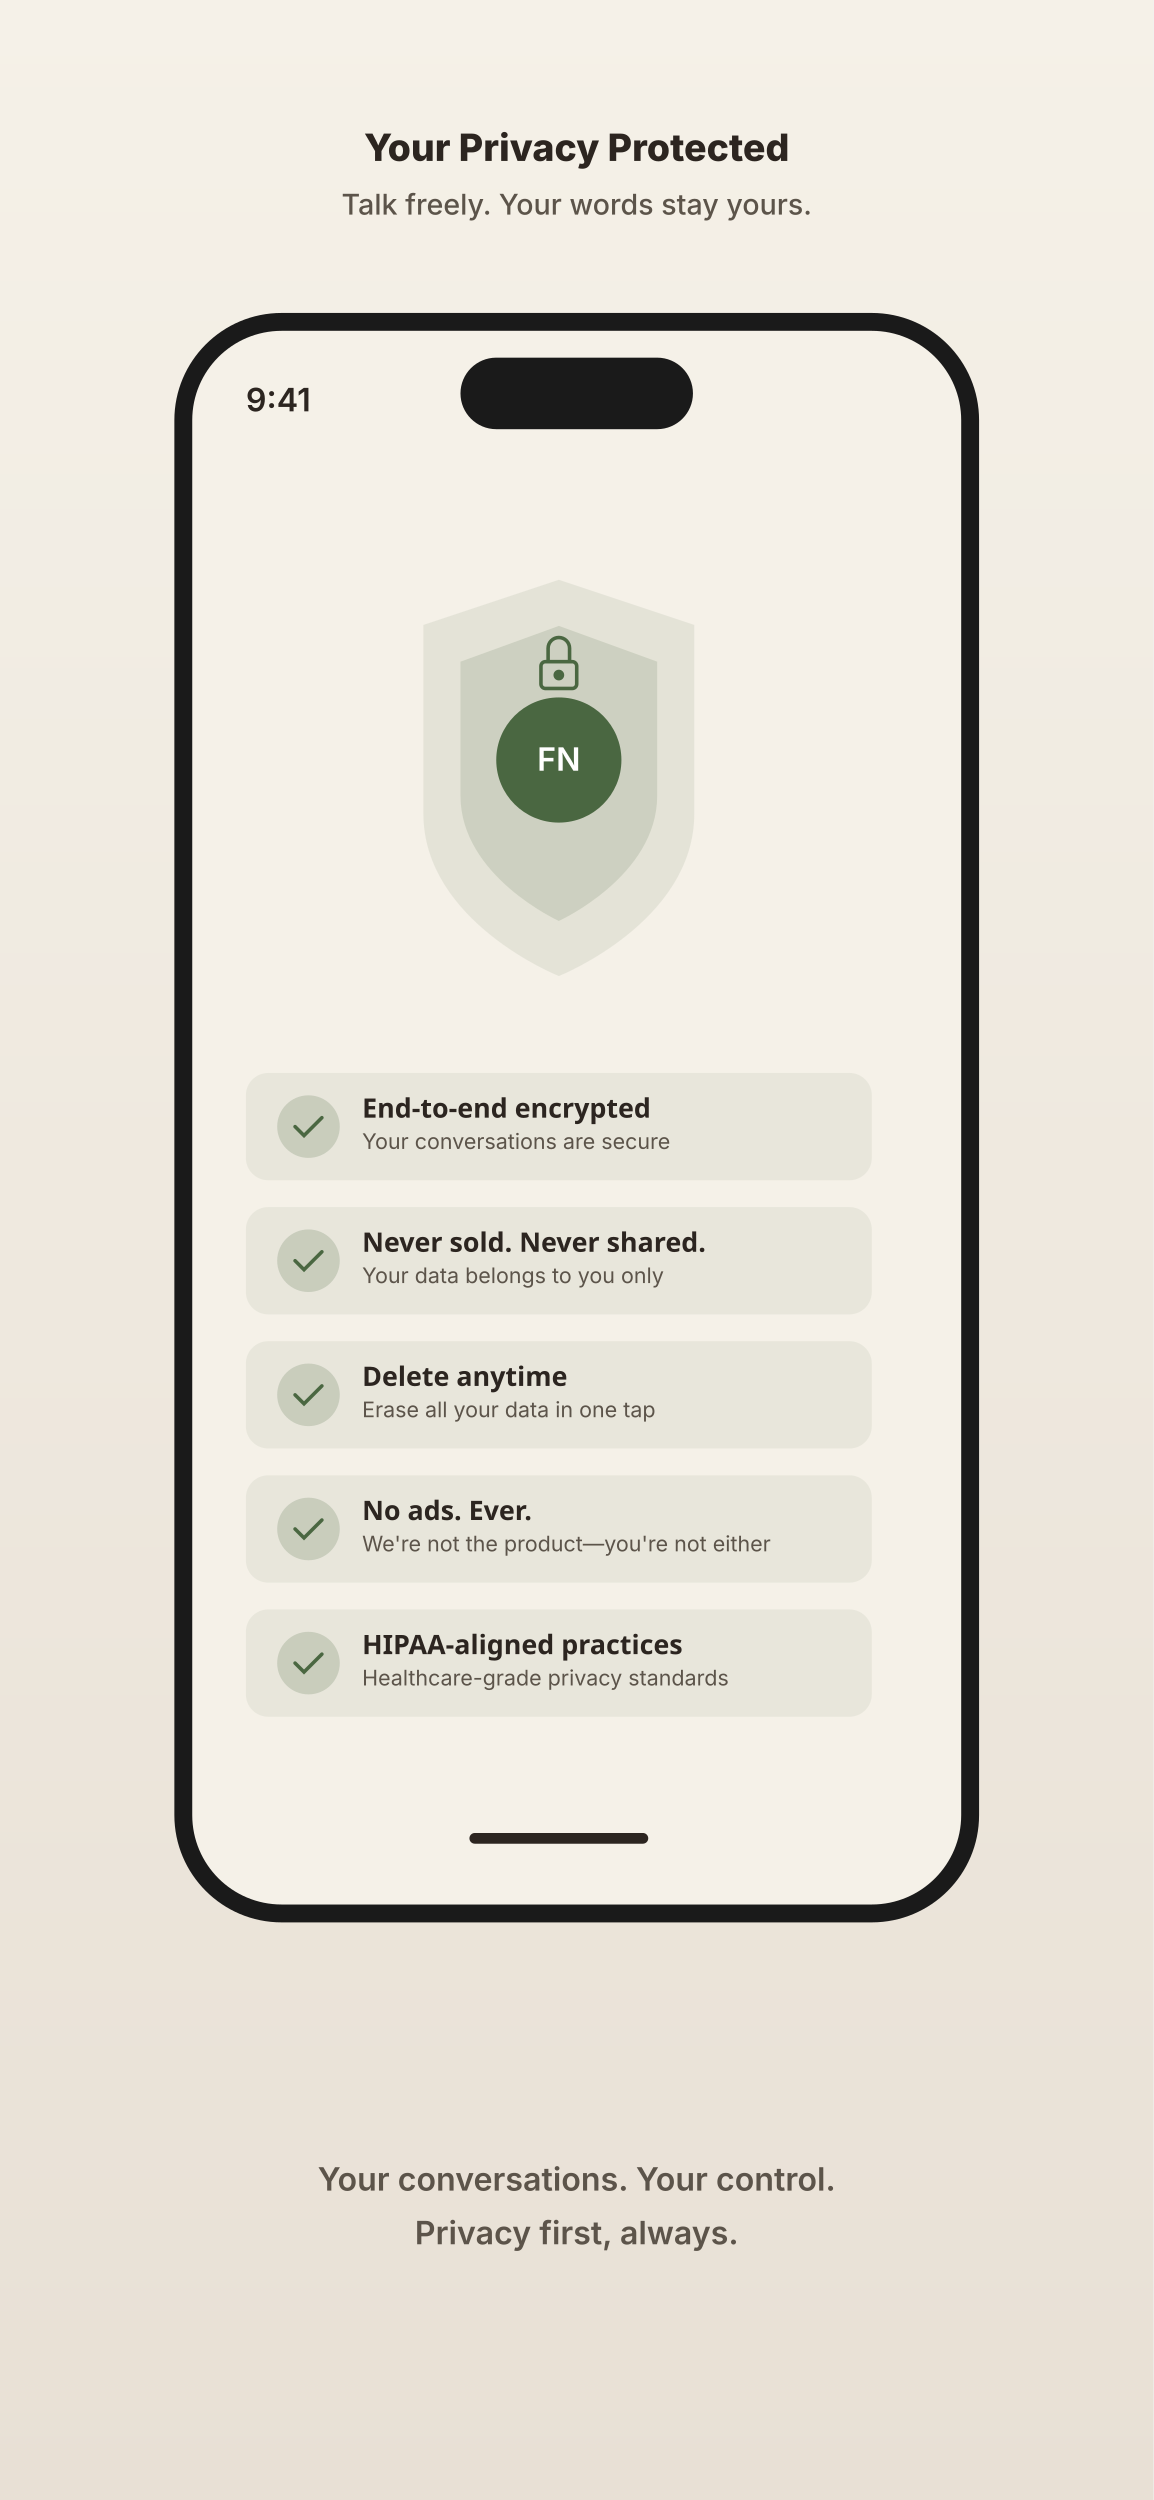
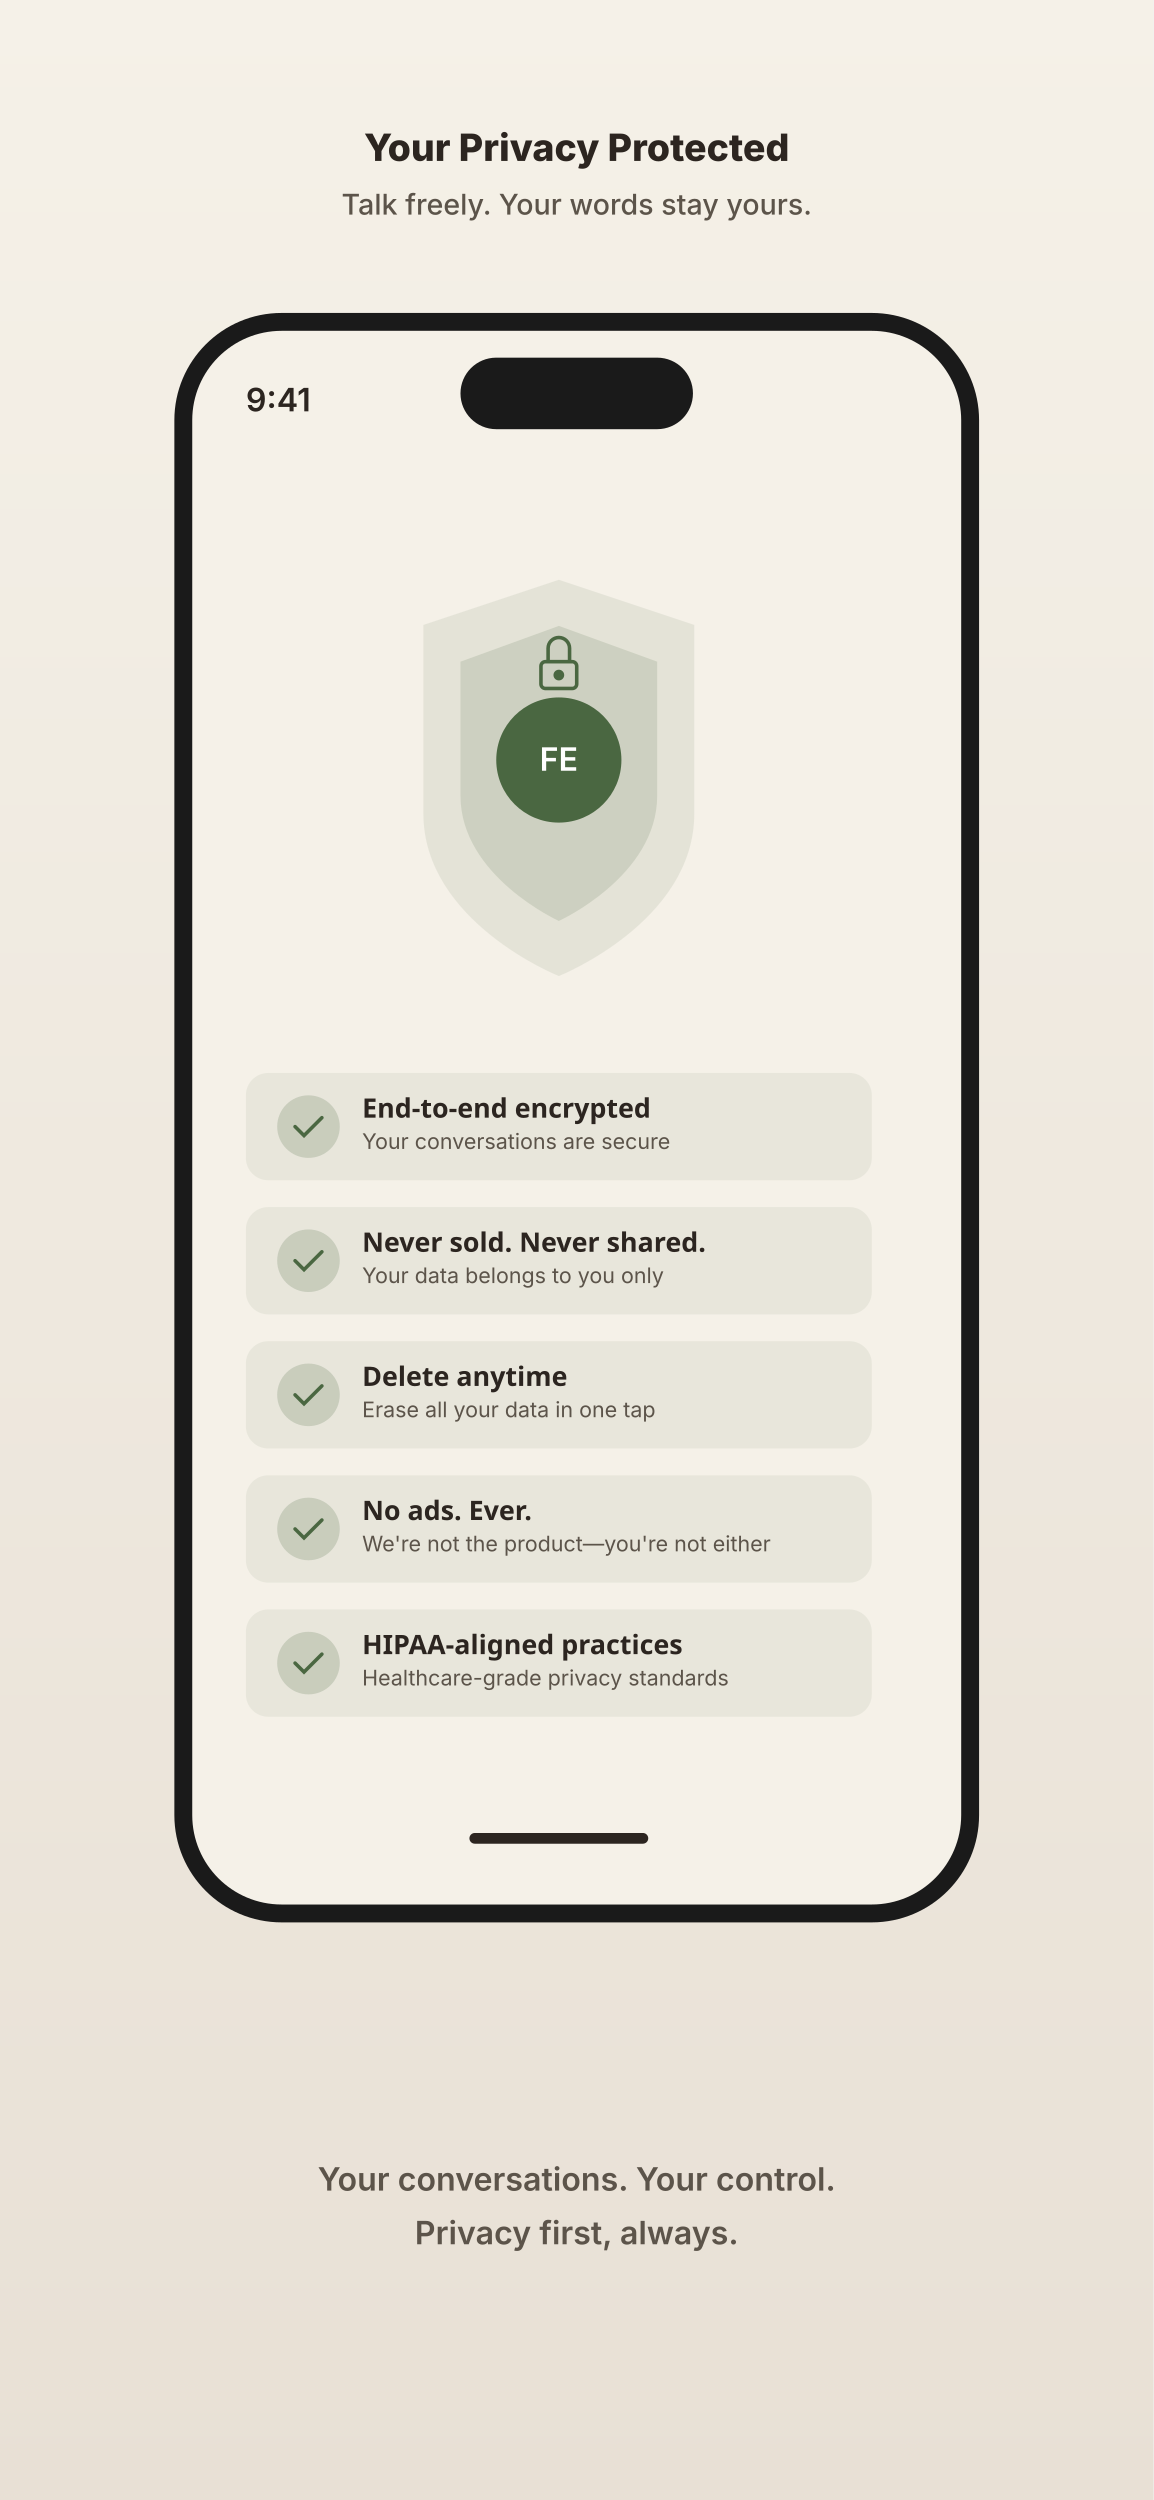
<svg xmlns="http://www.w3.org/2000/svg" width="1290" height="2796" viewBox="0 0 1290 2796">
  <defs>
    <linearGradient id="bgGrad5" x1="0%" y1="0%" x2="0%" y2="100%">
      <stop offset="0%" style="stop-color:#F5F1E8" />
      <stop offset="100%" style="stop-color:#E8E0D5" />
    </linearGradient>
  </defs>
  <rect width="1290" height="2796" fill="url(#bgGrad5)" />
  <text x="645" y="180" font-family="'Plus Jakarta Sans', -apple-system, sans-serif" font-size="42" font-weight="800" fill="#2C2520" text-anchor="middle">Your Privacy Protected</text>
  <text x="645" y="240" font-family="'Inter', -apple-system, sans-serif" font-size="32" font-weight="500" fill="#5C544A" text-anchor="middle">Talk freely. Your words stay yours.</text>
  <g transform="translate(195, 350)">
    <rect x="0" y="0" width="900" height="1800" rx="120" fill="#1a1a1a" />
    <rect x="20" y="20" width="860" height="1760" rx="100" fill="#F5F1E8" />
    <rect x="320" y="50" width="260" height="80" rx="40" fill="#1a1a1a" />
    <text x="80" y="110" font-family="-apple-system, sans-serif" font-size="36" font-weight="600" fill="#2C2520">9:41</text>
    <g transform="translate(430, 500)">
      <path d="M0 -200 L150 -150 L150 60 C150 180 0 240 0 240 C0 240 -150 180 -150 60 L-150 -150 Z" fill="#4a6741" opacity="0.1" stroke="#4a6741" stroke-width="3" />
      <path d="M0 -150 L110 -110 L110 40 C110 130 0 180 0 180 C0 180 -110 130 -110 40 L-110 -110 Z" fill="#4a6741" opacity="0.15" />
      <circle cx="0" cy="0" r="70" fill="#4a6741" />
-       <text x="0" y="12" font-family="-apple-system, sans-serif" font-size="36" font-weight="600" fill="white" text-anchor="middle">FN</text>
+       <text x="0" y="12" font-family="-apple-system, sans-serif" font-size="36" font-weight="600" fill="white" text-anchor="middle">FE</text>
      <g transform="translate(0, -110)">
        <rect x="-20" y="0" width="40" height="30" rx="5" fill="none" stroke="#4a6741" stroke-width="4" />
        <path d="M-12 0 L-12 -15 A12 12 0 0 1 12 -15 L12 0" fill="none" stroke="#4a6741" stroke-width="4" />
        <circle cx="0" cy="15" r="6" fill="#4a6741" />
      </g>
    </g>
    <g transform="translate(80, 850)">
      <rect x="0" y="0" width="700" height="120" rx="25" fill="#4a6741" opacity="0.08" />
      <circle cx="70" cy="60" r="35" fill="#4a6741" opacity="0.2" />
      <path d="M55 60 L65 70 L85 50" fill="none" stroke="#4a6741" stroke-width="4" stroke-linecap="round" />
      <text x="130" y="50" font-family="'Plus Jakarta Sans', sans-serif" font-size="30" font-weight="700" fill="#2C2520">End-to-end encrypted</text>
      <text x="130" y="85" font-family="'Inter', sans-serif" font-size="24" font-weight="400" fill="#5C544A">Your conversations are secure</text>
    </g>
    <g transform="translate(80, 1000)">
      <rect x="0" y="0" width="700" height="120" rx="25" fill="#4a6741" opacity="0.08" />
      <circle cx="70" cy="60" r="35" fill="#4a6741" opacity="0.2" />
      <path d="M55 60 L65 70 L85 50" fill="none" stroke="#4a6741" stroke-width="4" stroke-linecap="round" />
      <text x="130" y="50" font-family="'Plus Jakarta Sans', sans-serif" font-size="30" font-weight="700" fill="#2C2520">Never sold. Never shared.</text>
      <text x="130" y="85" font-family="'Inter', sans-serif" font-size="24" font-weight="400" fill="#5C544A">Your data belongs to you only</text>
    </g>
    <g transform="translate(80, 1150)">
      <rect x="0" y="0" width="700" height="120" rx="25" fill="#4a6741" opacity="0.08" />
      <circle cx="70" cy="60" r="35" fill="#4a6741" opacity="0.2" />
      <path d="M55 60 L65 70 L85 50" fill="none" stroke="#4a6741" stroke-width="4" stroke-linecap="round" />
      <text x="130" y="50" font-family="'Plus Jakarta Sans', sans-serif" font-size="30" font-weight="700" fill="#2C2520">Delete anytime</text>
      <text x="130" y="85" font-family="'Inter', sans-serif" font-size="24" font-weight="400" fill="#5C544A">Erase all your data in one tap</text>
    </g>
    <g transform="translate(80, 1300)">
      <rect x="0" y="0" width="700" height="120" rx="25" fill="#4a6741" opacity="0.08" />
      <circle cx="70" cy="60" r="35" fill="#4a6741" opacity="0.2" />
      <path d="M55 60 L65 70 L85 50" fill="none" stroke="#4a6741" stroke-width="4" stroke-linecap="round" />
      <text x="130" y="50" font-family="'Plus Jakarta Sans', sans-serif" font-size="30" font-weight="700" fill="#2C2520">No ads. Ever.</text>
      <text x="130" y="85" font-family="'Inter', sans-serif" font-size="24" font-weight="400" fill="#5C544A">We're not the product—you're not either</text>
    </g>
    <g transform="translate(80, 1450)">
      <rect x="0" y="0" width="700" height="120" rx="25" fill="#4a6741" opacity="0.08" />
      <circle cx="70" cy="60" r="35" fill="#4a6741" opacity="0.2" />
      <path d="M55 60 L65 70 L85 50" fill="none" stroke="#4a6741" stroke-width="4" stroke-linecap="round" />
      <text x="130" y="50" font-family="'Plus Jakarta Sans', sans-serif" font-size="30" font-weight="700" fill="#2C2520">HIPAA-aligned practices</text>
      <text x="130" y="85" font-family="'Inter', sans-serif" font-size="24" font-weight="400" fill="#5C544A">Healthcare-grade privacy standards</text>
    </g>
    <rect x="330" y="1700" width="200" height="12" rx="6" fill="#2C2520" />
  </g>
  <text x="645" y="2450" font-family="'Inter', -apple-system, sans-serif" font-size="36" font-weight="600" fill="#5C544A" text-anchor="middle">Your conversations. Your control.</text>
  <text x="645" y="2510" font-family="'Inter', -apple-system, sans-serif" font-size="36" font-weight="600" fill="#5C544A" text-anchor="middle">Privacy first, always.</text>
</svg>
